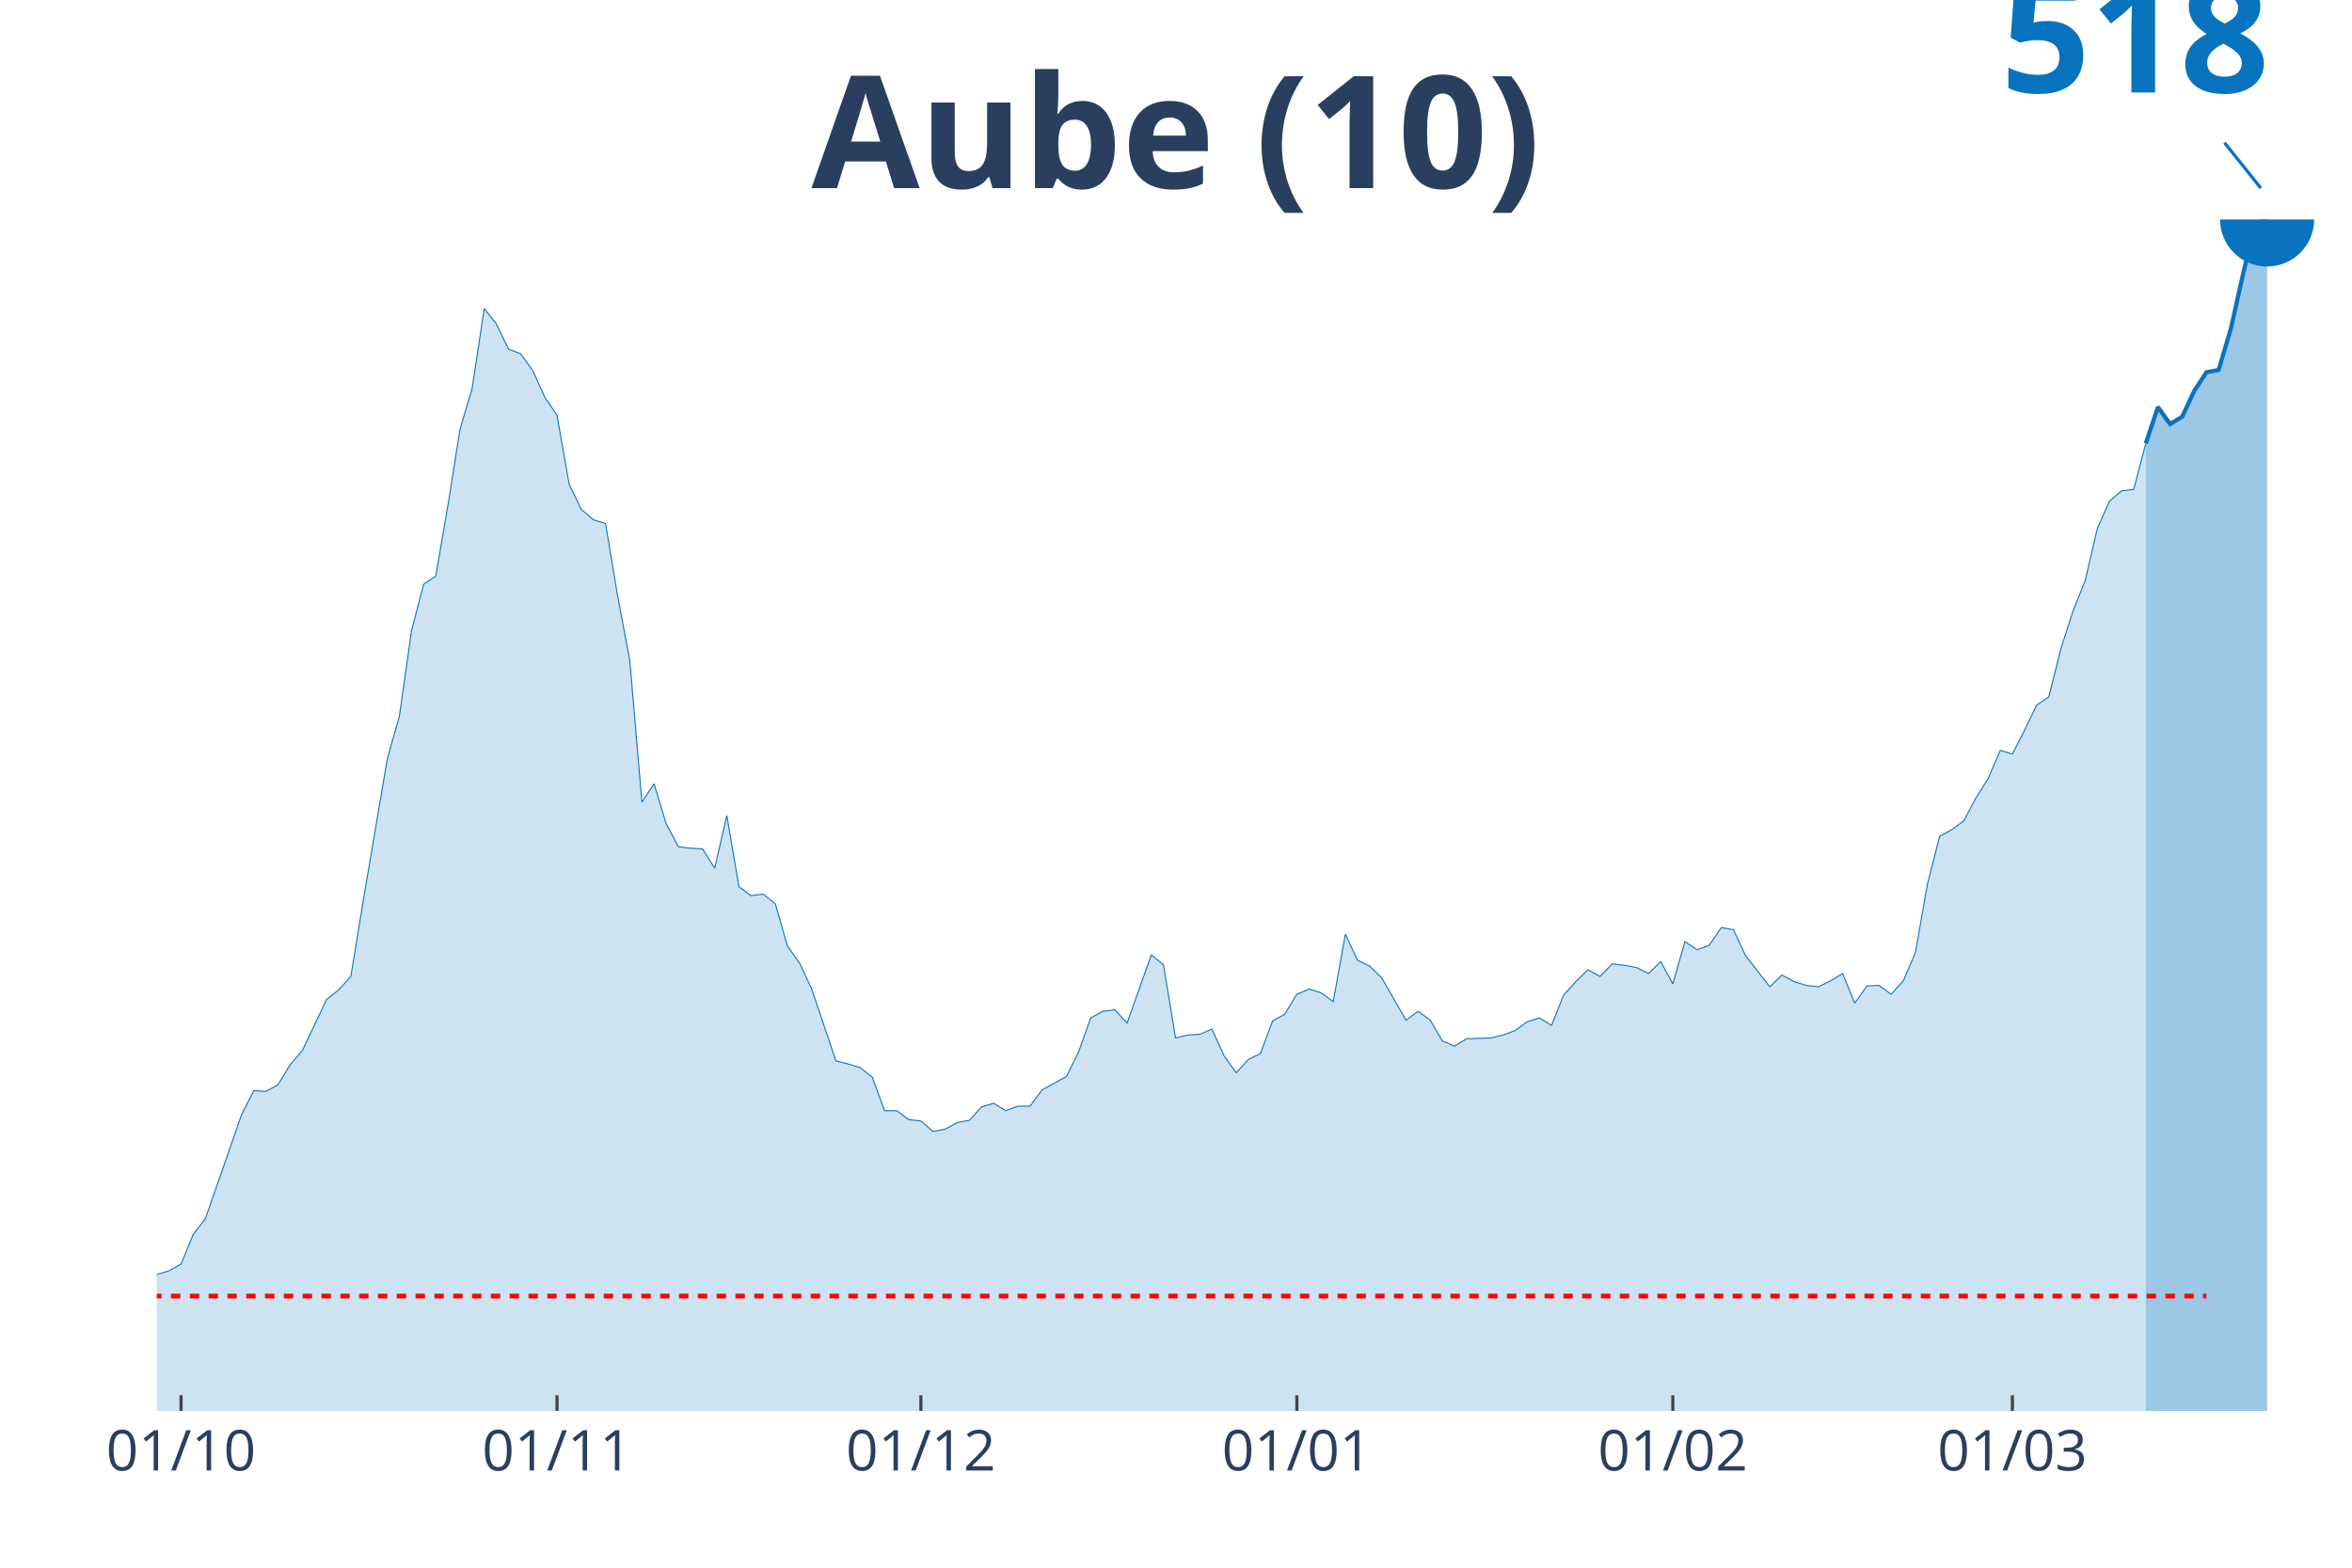
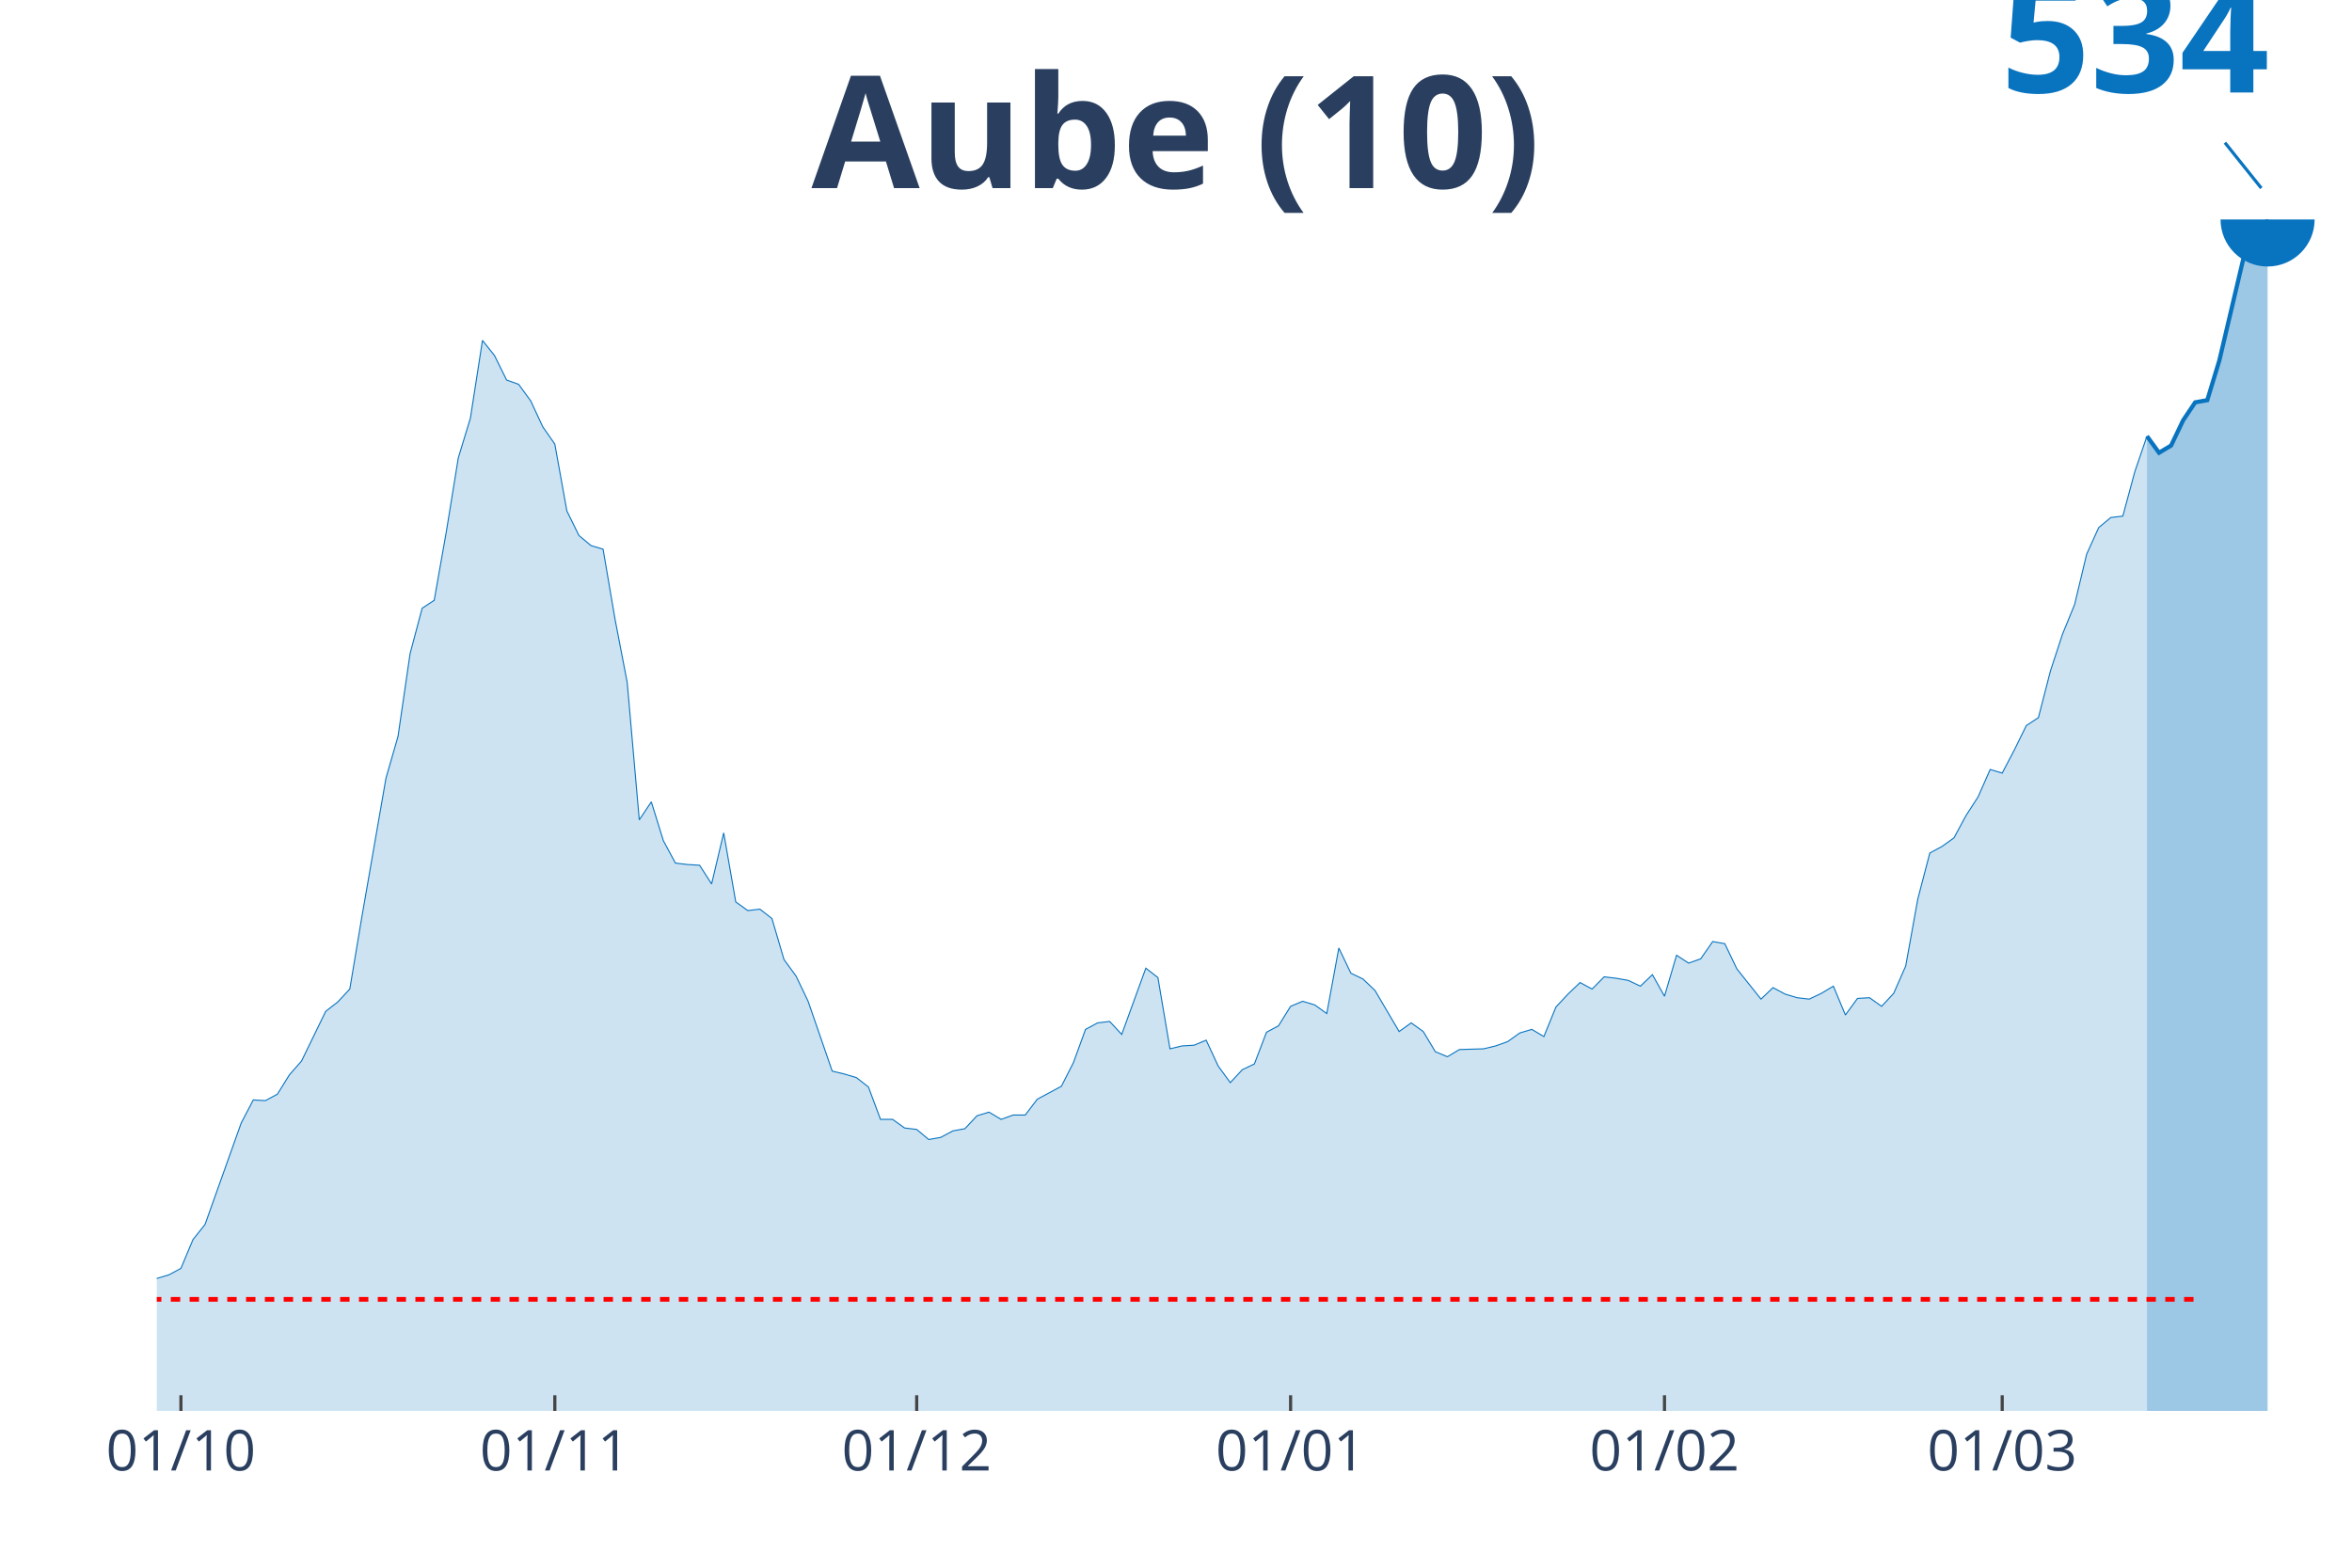
<svg xmlns="http://www.w3.org/2000/svg" class="main-svg" width="1125" height="750" style="" viewBox="0 0 750 500">
  <rect x="0" y="0" width="750" height="500" style="fill: rgb(0, 0, 0); fill-opacity: 0;" />
-   <defs id="defs-061bdb">
+   <defs id="defs-2f5759">
    <g class="clips">
-       <clipPath id="clip061bdbxyplot" class="plotclip">
+       <clipPath id="clip2f5759xyplot" class="plotclip">
        <rect width="700" height="380" />
      </clipPath>
-       <clipPath class="axesclip" id="clip061bdbx">
+       <clipPath class="axesclip" id="clip2f5759x">
        <rect x="50" y="0" width="700" height="500" />
      </clipPath>
-       <clipPath class="axesclip" id="clip061bdby">
+       <clipPath class="axesclip" id="clip2f5759y">
        <rect x="0" y="70" width="750" height="380" />
      </clipPath>
-       <clipPath class="axesclip" id="clip061bdbxy">
+       <clipPath class="axesclip" id="clip2f5759xy">
        <rect x="50" y="70" width="700" height="380" />
      </clipPath>
    </g>
    <g class="gradients" />
  </defs>
  <g class="bglayer">
    <rect class="bg" x="50" y="70" width="700" height="380" style="fill: rgb(0, 0, 0); fill-opacity: 0; stroke-width: 0;" />
  </g>
  <g class="layer-below">
    <g class="imagelayer" />
    <g class="shapelayer" />
  </g>
  <g class="cartesianlayer">
    <g class="subplot xy">
      <g class="layer-subplot">
        <g class="shapelayer" />
        <g class="imagelayer" />
      </g>
      <g class="gridlayer">
        <g class="x">
-           <path class="xgrid crisp" transform="translate(57.73,0)" d="M0,70v380" style="stroke: rgb(255, 255, 255); stroke-opacity: 1; stroke-width: 1px;" />
-           <path class="xgrid crisp" transform="translate(177.62,0)" d="M0,70v380" style="stroke: rgb(255, 255, 255); stroke-opacity: 1; stroke-width: 1px;" />
-           <path class="xgrid crisp" transform="translate(293.65,0)" d="M0,70v380" style="stroke: rgb(255, 255, 255); stroke-opacity: 1; stroke-width: 1px;" />
-           <path class="xgrid crisp" transform="translate(413.54,0)" d="M0,70v380" style="stroke: rgb(255, 255, 255); stroke-opacity: 1; stroke-width: 1px;" />
-           <path class="xgrid crisp" transform="translate(533.43,0)" d="M0,70v380" style="stroke: rgb(255, 255, 255); stroke-opacity: 1; stroke-width: 1px;" />
-           <path class="xgrid crisp" transform="translate(641.71,0)" d="M0,70v380" style="stroke: rgb(255, 255, 255); stroke-opacity: 1; stroke-width: 1px;" />
+           <path class="xgrid crisp" transform="translate(57.69,0)" d="M0,70v380" style="stroke: rgb(255, 255, 255); stroke-opacity: 1; stroke-width: 1px;" />
+           <path class="xgrid crisp" transform="translate(176.92,0)" d="M0,70v380" style="stroke: rgb(255, 255, 255); stroke-opacity: 1; stroke-width: 1px;" />
+           <path class="xgrid crisp" transform="translate(292.31,0)" d="M0,70v380" style="stroke: rgb(255, 255, 255); stroke-opacity: 1; stroke-width: 1px;" />
+           <path class="xgrid crisp" transform="translate(411.54,0)" d="M0,70v380" style="stroke: rgb(255, 255, 255); stroke-opacity: 1; stroke-width: 1px;" />
+           <path class="xgrid crisp" transform="translate(530.77,0)" d="M0,70v380" style="stroke: rgb(255, 255, 255); stroke-opacity: 1; stroke-width: 1px;" />
+           <path class="xgrid crisp" transform="translate(638.46,0)" d="M0,70v380" style="stroke: rgb(255, 255, 255); stroke-opacity: 1; stroke-width: 1px;" />
        </g>
        <g class="y" />
      </g>
      <g class="zerolinelayer" />
      <path class="xlines-below" />
      <path class="ylines-below" />
      <g class="overlines-below" />
      <g class="xaxislayer-below" />
      <g class="yaxislayer-below" />
      <g class="overaxes-below" />
-       <g class="plot" transform="translate(50, 70)" clip-path="url('#clip061bdbxyplot')">
+       <g class="plot" transform="translate(50, 70)" clip-path="url('#clip2f5759xyplot')">
        <g class="scatterlayer mlayer">
-           <g class="trace scatter trace9d037e" style="stroke-miterlimit: 2;">
+           <g class="trace scatter tracea69e99" style="stroke-miterlimit: 2;">
            <g class="fills">
              <g>
-                 <path class="js-fill" d="M634.25,380L-525.97,380L-525.97,376.45L-510.5,375.74L-506.63,375.74L-386.74,379.29L-382.87,379.53L-328.73,379.05L-324.86,378.58L-224.31,375.98L-220.44,374.09L-193.37,374.09L-189.5,370.78L-181.77,370.78L-177.9,365.34L-166.3,360.14L-162.43,361.56L-158.56,360.61L-154.7,360.61L-150.83,363.92L-146.96,363.68L-135.36,363.68L-131.49,362.27L-108.29,359.19L-104.42,361.79L-96.69,363.45L-92.82,360.37L-85.08,353.99L-81.22,353.99L-69.61,348.31L-65.75,347.37L-58.01,350.91L-54.14,350.44L-50.28,346.66L-46.41,347.13L-42.54,346.42L-38.67,347.37L-34.81,345.95L-30.94,343.35L-27.07,343.82L-23.2,345.71L-19.34,346.66L-15.47,345L-11.6,343.58L-7.73,343.35L-3.87,343.11L0,336.49L3.87,335.31L7.73,333.18L11.6,323.72L15.47,318.76L27.07,285.41L30.94,277.85L34.81,278.08L38.67,275.96L42.54,269.57L46.41,265.08L54.14,248.76L58.01,245.69L61.88,241.43L65.75,217.78L73.48,172.15L77.35,158.43L81.22,131.24L85.08,116.34L88.95,113.74L92.82,91.28L96.69,66.92L100.55,53.91L104.42,28.38L108.29,33.34L112.15,41.38L116.02,42.8L119.89,48.24L123.76,56.75L127.62,62.43L131.49,84.42L135.36,92.46L139.23,95.77L143.09,96.95L146.96,120.12L150.83,140.7L154.7,185.86L158.56,179.95L162.43,192.72L166.3,200.05L170.17,200.52L174.03,200.76L177.9,206.91L181.77,190.12L185.64,212.82L189.5,215.66L193.37,215.18L197.24,218.26L201.1,231.74L204.97,237.17L208.84,245.45L216.57,268.39L220.44,269.33L224.31,270.52L228.18,273.59L232.04,284.23L235.91,284.23L239.78,287.07L243.65,287.54L247.51,290.85L251.38,290.14L255.25,288.01L259.12,287.31L262.98,283.05L266.85,281.87L270.72,284.23L274.59,282.81L278.45,282.81L282.32,277.61L290.06,273.35L293.92,265.55L297.79,254.67L301.66,252.55L305.52,252.07L309.39,256.33L317.13,234.57L320.99,237.65L324.86,261.06L328.73,260.11L332.6,259.88L336.46,258.22L340.33,266.73L344.2,272.17L348.07,267.92L351.93,266.02L355.8,255.62L359.67,253.49L363.54,247.11L367.4,245.45L371.27,246.63L375.14,249.47L379.01,227.95L382.87,236.23L386.74,238.12L390.61,241.9L398.34,255.38L402.21,252.55L406.08,255.38L409.94,262L413.81,263.66L417.68,261.29L425.41,261.06L429.28,260.11L433.15,258.69L437.02,255.86L440.88,254.67L444.75,257.04L448.62,247.34L452.49,243.09L456.35,239.3L460.22,241.43L464.09,237.41L467.96,237.88L471.82,238.59L475.69,240.49L479.56,236.7L483.43,243.8L487.29,230.32L491.16,232.92L495.03,231.5L498.9,225.82L502.76,226.53L506.63,234.81L514.36,244.74L518.23,240.96L522.1,243.09L525.97,244.27L529.83,244.74L533.7,242.85L537.57,240.49L541.44,249.94L545.3,244.51L549.17,244.27L553.04,247.11L556.91,242.85L560.77,233.86L564.64,211.87L568.51,196.74L572.38,194.61L576.24,191.77L580.11,184.44L583.98,178.29L587.85,169.31L591.71,170.49L595.58,162.92L599.45,154.88L603.31,152.28L607.18,136.91L611.05,124.85L614.92,115.16L618.78,98.61L622.65,89.86L626.52,86.55L630.39,86.07L634.25,71.41" style="fill: rgb(8, 115, 191); fill-opacity: 0.2; stroke-width: 0;" />
+                 <path class="js-fill" d="M634.62,380L-523.08,380L-523.08,376.56L-507.69,375.87L-503.85,375.87L-380.77,379.54L-376.92,379.77L-226.92,376.79L-223.08,376.1L-215.38,374.03L-211.54,374.26L-192.31,374.26L-188.46,371.05L-180.77,371.05L-176.92,365.76L-165.38,360.71L-161.54,362.09L-153.85,361.17L-150,364.39L-130.77,362.78L-126.92,362.32L-107.69,359.79L-103.85,362.32L-96.15,363.93L-92.31,360.94L-84.62,354.74L-80.77,354.74L-69.23,349.23L-65.38,348.31L-57.69,351.76L-53.85,351.3L-50,347.63L-46.15,348.08L-42.31,347.4L-38.46,348.31L-34.62,346.94L-30.77,344.41L-26.92,344.87L-23.08,346.71L-19.23,347.63L-15.38,346.02L-11.54,344.64L-7.69,344.41L-3.85,344.18L0,337.75L3.85,336.6L7.69,334.54L11.54,325.35L15.38,320.53L26.92,288.16L30.77,280.81L34.62,281.04L38.46,278.97L42.31,272.77L46.15,268.41L53.85,252.57L57.69,249.58L61.54,245.45L65.38,222.49L73.08,178.18L76.92,164.86L80.77,138.45L84.62,123.99L88.46,121.46L92.31,99.65L96.15,76L100,63.37L103.85,38.57L107.69,43.4L111.54,51.2L115.38,52.58L119.23,57.86L123.08,66.13L126.92,71.64L130.77,92.99L134.62,100.8L138.46,104.01L142.31,105.16L146.15,127.66L150,147.64L153.85,191.49L157.69,185.75L161.54,198.15L165.38,205.27L169.23,205.73L173.08,205.96L176.92,211.93L180.77,195.63L184.62,217.67L188.46,220.42L192.31,219.96L196.15,222.95L200,236.04L203.85,241.32L207.69,249.35L215.38,271.63L219.23,272.54L223.08,273.69L226.92,276.68L230.77,287.01L234.62,287.01L238.46,289.76L242.31,290.22L246.15,293.44L250,292.75L253.85,290.68L257.69,289.99L261.54,285.86L265.38,284.71L269.23,287.01L273.08,285.63L276.92,285.63L280.77,280.58L288.46,276.45L292.31,268.87L296.15,258.31L300,256.24L303.85,255.78L307.69,259.92L315.38,238.79L319.23,241.78L323.08,264.51L326.92,263.59L330.77,263.36L334.62,261.75L338.46,270.02L342.31,275.3L346.15,271.17L350,269.33L353.85,259.23L357.69,257.16L361.54,250.96L365.38,249.35L369.23,250.5L373.08,253.26L376.92,232.36L380.77,240.4L384.62,242.24L388.46,245.91L396.15,259L400,256.24L403.85,259L407.69,265.43L411.54,267.03L415.38,264.74L423.08,264.51L426.92,263.59L430.77,262.21L434.62,259.46L438.46,258.31L442.31,260.6L446.15,251.19L450,247.06L453.85,243.38L457.69,245.45L461.54,241.55L465.38,242.01L469.23,242.69L473.08,244.53L476.92,240.86L480.77,247.75L484.62,234.66L488.46,237.18L492.31,235.81L496.15,230.3L500,230.98L503.85,239.02L511.54,248.66L515.38,244.99L519.23,247.06L523.08,248.21L526.92,248.66L530.77,246.83L534.62,244.53L538.46,253.72L542.31,248.44L546.15,248.21L550,250.96L553.85,246.83L557.69,238.1L561.54,216.75L565.38,202.05L569.23,199.99L573.08,197.23L576.92,190.11L580.77,184.15L584.62,175.42L588.46,176.57L592.31,169.22L596.15,161.41L600,158.89L603.85,143.96L607.69,132.25L611.54,122.84L615.38,106.77L619.23,98.27L623.08,95.06L626.92,94.6L630.77,80.36L634.62,69.11" style="fill: rgb(8, 115, 191); fill-opacity: 0.2; stroke-width: 0;" />
              </g>
            </g>
            <g class="errorbars" />
            <g class="lines">
-               <path class="js-line" d="M-525.97,376.45L-510.5,375.74L-506.63,375.74L-386.74,379.29L-382.87,379.53L-328.73,379.05L-324.86,378.58L-224.31,375.98L-220.44,374.09L-193.37,374.09L-189.5,370.78L-181.77,370.78L-177.9,365.34L-166.3,360.14L-162.43,361.56L-158.56,360.61L-154.7,360.61L-150.83,363.92L-146.96,363.68L-135.36,363.68L-131.49,362.27L-108.29,359.19L-104.42,361.79L-96.69,363.45L-92.82,360.37L-85.08,353.99L-81.22,353.99L-69.61,348.31L-65.75,347.37L-58.01,350.91L-54.14,350.44L-50.28,346.66L-46.41,347.13L-42.54,346.42L-38.67,347.37L-34.81,345.95L-30.94,343.35L-27.07,343.82L-23.2,345.71L-19.34,346.66L-15.47,345L-11.6,343.58L-7.73,343.35L-3.87,343.11L0,336.49L3.87,335.31L7.73,333.18L11.6,323.72L15.47,318.76L27.07,285.41L30.94,277.85L34.81,278.08L38.67,275.96L42.54,269.57L46.41,265.08L54.14,248.76L58.01,245.69L61.88,241.43L65.75,217.78L73.48,172.15L77.35,158.43L81.22,131.24L85.08,116.34L88.95,113.74L92.82,91.28L96.69,66.92L100.55,53.91L104.42,28.38L108.29,33.34L112.15,41.38L116.02,42.8L119.89,48.24L123.76,56.75L127.62,62.43L131.49,84.42L135.36,92.46L139.23,95.77L143.09,96.95L146.96,120.12L150.83,140.7L154.7,185.86L158.56,179.95L162.43,192.72L166.3,200.05L170.17,200.52L174.03,200.76L177.9,206.91L181.77,190.12L185.64,212.82L189.5,215.66L193.37,215.18L197.24,218.26L201.1,231.74L204.97,237.17L208.84,245.45L216.57,268.39L220.44,269.33L224.31,270.52L228.18,273.59L232.04,284.23L235.91,284.23L239.78,287.07L243.65,287.54L247.51,290.85L251.38,290.14L255.25,288.01L259.12,287.31L262.98,283.05L266.85,281.87L270.72,284.23L274.59,282.81L278.45,282.81L282.32,277.61L290.06,273.35L293.92,265.55L297.79,254.67L301.66,252.55L305.52,252.07L309.39,256.33L317.13,234.57L320.99,237.65L324.86,261.06L328.73,260.11L332.6,259.88L336.46,258.22L340.33,266.73L344.2,272.17L348.07,267.92L351.93,266.02L355.8,255.62L359.67,253.49L363.54,247.11L367.4,245.45L371.27,246.63L375.14,249.47L379.01,227.95L382.87,236.23L386.74,238.12L390.61,241.9L398.34,255.38L402.21,252.55L406.08,255.38L409.94,262L413.81,263.66L417.68,261.29L425.41,261.06L429.28,260.11L433.15,258.69L437.02,255.86L440.88,254.67L444.75,257.04L448.62,247.34L452.49,243.09L456.35,239.3L460.22,241.43L464.09,237.41L467.96,237.88L471.82,238.59L475.69,240.49L479.56,236.7L483.43,243.8L487.29,230.32L491.16,232.92L495.03,231.5L498.9,225.82L502.76,226.53L506.63,234.81L514.36,244.74L518.23,240.96L522.1,243.09L525.97,244.27L529.83,244.74L533.7,242.85L537.57,240.49L541.44,249.94L545.3,244.51L549.17,244.27L553.04,247.11L556.91,242.85L560.77,233.86L564.64,211.87L568.51,196.74L572.38,194.61L576.24,191.77L580.11,184.44L583.98,178.29L587.85,169.31L591.71,170.49L595.58,162.92L599.45,154.88L603.31,152.28L607.18,136.91L611.05,124.85L614.92,115.16L618.78,98.61L622.65,89.86L626.52,86.55L630.39,86.07L634.25,71.41" style="vector-effect: non-scaling-stroke; fill: none; stroke: rgb(8, 115, 191); stroke-opacity: 1; stroke-width: 0.5px; opacity: 1;" />
+               <path class="js-line" d="M-523.08,376.56L-507.69,375.87L-503.85,375.87L-380.77,379.54L-376.92,379.77L-226.92,376.79L-223.08,376.1L-215.38,374.03L-211.54,374.26L-192.31,374.26L-188.46,371.05L-180.77,371.05L-176.92,365.76L-165.38,360.71L-161.54,362.09L-153.85,361.17L-150,364.39L-130.77,362.78L-126.92,362.32L-107.69,359.79L-103.85,362.32L-96.15,363.93L-92.31,360.94L-84.62,354.74L-80.77,354.74L-69.23,349.23L-65.38,348.31L-57.69,351.76L-53.85,351.3L-50,347.63L-46.15,348.08L-42.31,347.4L-38.46,348.31L-34.62,346.94L-30.77,344.41L-26.92,344.87L-23.08,346.71L-19.23,347.63L-15.38,346.02L-11.54,344.64L-7.69,344.41L-3.85,344.18L0,337.75L3.85,336.6L7.69,334.54L11.54,325.35L15.38,320.53L26.92,288.16L30.77,280.81L34.62,281.04L38.46,278.97L42.31,272.77L46.15,268.41L53.85,252.57L57.69,249.58L61.54,245.45L65.38,222.49L73.08,178.18L76.92,164.86L80.77,138.45L84.62,123.99L88.46,121.46L92.31,99.65L96.15,76L100,63.37L103.85,38.57L107.69,43.4L111.54,51.2L115.38,52.58L119.23,57.86L123.08,66.13L126.92,71.64L130.77,92.99L134.62,100.8L138.46,104.01L142.31,105.16L146.15,127.66L150,147.64L153.85,191.49L157.69,185.75L161.54,198.15L165.38,205.27L169.23,205.73L173.08,205.96L176.92,211.93L180.77,195.63L184.62,217.67L188.46,220.42L192.31,219.96L196.15,222.95L200,236.04L203.85,241.32L207.69,249.35L215.38,271.63L219.23,272.54L223.08,273.69L226.92,276.68L230.77,287.01L234.62,287.01L238.46,289.76L242.31,290.22L246.15,293.44L250,292.75L253.85,290.68L257.69,289.99L261.54,285.86L265.38,284.71L269.23,287.01L273.08,285.63L276.92,285.63L280.77,280.58L288.46,276.45L292.31,268.87L296.15,258.31L300,256.24L303.85,255.78L307.69,259.92L315.38,238.79L319.23,241.78L323.08,264.51L326.92,263.59L330.77,263.36L334.62,261.75L338.46,270.02L342.31,275.3L346.15,271.17L350,269.33L353.85,259.23L357.69,257.16L361.54,250.96L365.38,249.35L369.23,250.5L373.08,253.26L376.92,232.36L380.77,240.4L384.62,242.24L388.46,245.91L396.15,259L400,256.24L403.85,259L407.69,265.43L411.54,267.03L415.38,264.74L423.08,264.51L426.92,263.59L430.77,262.21L434.62,259.46L438.46,258.31L442.31,260.6L446.15,251.19L450,247.06L453.85,243.38L457.69,245.45L461.54,241.55L465.38,242.01L469.23,242.69L473.08,244.53L476.92,240.86L480.77,247.75L484.62,234.66L488.46,237.18L492.31,235.81L496.15,230.3L500,230.98L503.85,239.02L511.54,248.66L515.38,244.99L519.23,247.06L523.08,248.21L526.92,248.66L530.77,246.83L534.62,244.53L538.46,253.72L542.31,248.44L546.15,248.21L550,250.96L553.85,246.83L557.69,238.1L561.54,216.75L565.38,202.05L569.23,199.99L573.08,197.23L576.92,190.11L580.77,184.15L584.62,175.42L588.46,176.57L592.31,169.22L596.15,161.41L600,158.89L603.85,143.96L607.69,132.25L611.54,122.84L615.38,106.77L619.23,98.27L623.08,95.06L626.92,94.6L630.77,80.36L634.62,69.11" style="vector-effect: non-scaling-stroke; fill: none; stroke: rgb(8, 115, 191); stroke-opacity: 1; stroke-width: 0.5px; opacity: 1;" />
            </g>
            <g class="points" />
            <g class="text" />
          </g>
-           <g class="trace scatter trace1b9e84" style="stroke-miterlimit: 2;">
+           <g class="trace scatter trace755301" style="stroke-miterlimit: 2;">
            <g class="fills">
              <g>
-                 <path class="js-fill" d="M672.93,380L634.25,380L634.25,71.41L638.12,59.83L641.99,65.26L645.86,62.9L649.72,54.62L653.59,48.71L657.46,48L661.33,35L665.19,17.73L669.06,1.42L672.93,0" style="fill: rgb(8, 115, 191); fill-opacity: 0.4; stroke-width: 0;" />
+                 <path class="js-fill" d="M673.08,380L634.62,380L634.62,69.11L638.46,74.39L642.31,72.1L646.15,64.06L650,58.32L653.85,57.63L657.69,45L665.38,12.4L669.23,10.56L673.08,0" style="fill: rgb(8, 115, 191); fill-opacity: 0.4; stroke-width: 0;" />
              </g>
            </g>
            <g class="errorbars" />
            <g class="lines">
-               <path class="js-line" d="M634.25,71.41L638.12,59.83L641.99,65.26L645.86,62.9L649.72,54.62L653.59,48.71L657.46,48L661.33,35L665.19,17.73L669.06,1.42L672.93,0" style="vector-effect: non-scaling-stroke; fill: none; stroke: rgb(8, 115, 191); stroke-opacity: 1; stroke-width: 2px; opacity: 1;" />
+               <path class="js-line" d="M634.62,69.11L638.46,74.39L642.31,72.1L646.15,64.06L650,58.32L653.85,57.63L657.69,45L665.38,12.4L669.23,10.56L673.08,0" style="vector-effect: non-scaling-stroke; fill: none; stroke: rgb(8, 115, 191); stroke-opacity: 1; stroke-width: 2px; opacity: 1;" />
            </g>
            <g class="points" />
            <g class="text" />
          </g>
-           <g class="trace scatter tracea7e28d" style="stroke-miterlimit: 2; opacity: 1;">
+           <g class="trace scatter trace24afb9" style="stroke-miterlimit: 2; opacity: 1;">
            <g class="fills" />
            <g class="errorbars" />
            <g class="lines" />
            <g class="points">
-               <path class="point" transform="translate(672.93,0)" d="M15,0A15,15 0 1,1 0,-15A15,15 0 0,1 15,0Z" style="opacity: 1; stroke-width: 0px; fill: rgb(8, 115, 191); fill-opacity: 1;" />
+               <path class="point" transform="translate(673.08,0)" d="M15,0A15,15 0 1,1 0,-15A15,15 0 0,1 15,0Z" style="opacity: 1; stroke-width: 0px; fill: rgb(8, 115, 191); fill-opacity: 1;" />
            </g>
            <g class="text" />
          </g>
        </g>
      </g>
      <g class="overplot" />
      <path class="xlines-above crisp" style="fill: none; stroke-width: 1px; stroke: rgb(0, 0, 0); stroke-opacity: 0;" d="" />
      <path class="ylines-above crisp" style="fill: none;" d="M0,0" />
      <g class="overlines-above" />
      <g class="xaxislayer-above">
-         <path class="xtick ticks crisp" d="M0,450v-5" transform="translate(57.73,0)" style="stroke: rgb(68, 68, 68); stroke-opacity: 1; stroke-width: 1px;" />
-         <path class="xtick ticks crisp" d="M0,450v-5" transform="translate(177.62,0)" style="stroke: rgb(68, 68, 68); stroke-opacity: 1; stroke-width: 1px;" />
-         <path class="xtick ticks crisp" d="M0,450v-5" transform="translate(293.65,0)" style="stroke: rgb(68, 68, 68); stroke-opacity: 1; stroke-width: 1px;" />
-         <path class="xtick ticks crisp" d="M0,450v-5" transform="translate(413.54,0)" style="stroke: rgb(68, 68, 68); stroke-opacity: 1; stroke-width: 1px;" />
-         <path class="xtick ticks crisp" d="M0,450v-5" transform="translate(533.43,0)" style="stroke: rgb(68, 68, 68); stroke-opacity: 1; stroke-width: 1px;" />
-         <path class="xtick ticks crisp" d="M0,450v-5" transform="translate(641.71,0)" style="stroke: rgb(68, 68, 68); stroke-opacity: 1; stroke-width: 1px;" />
+         <path class="xtick ticks crisp" d="M0,450v-5" transform="translate(57.69,0)" style="stroke: rgb(68, 68, 68); stroke-opacity: 1; stroke-width: 1px;" />
+         <path class="xtick ticks crisp" d="M0,450v-5" transform="translate(176.92,0)" style="stroke: rgb(68, 68, 68); stroke-opacity: 1; stroke-width: 1px;" />
+         <path class="xtick ticks crisp" d="M0,450v-5" transform="translate(292.31,0)" style="stroke: rgb(68, 68, 68); stroke-opacity: 1; stroke-width: 1px;" />
+         <path class="xtick ticks crisp" d="M0,450v-5" transform="translate(411.54,0)" style="stroke: rgb(68, 68, 68); stroke-opacity: 1; stroke-width: 1px;" />
+         <path class="xtick ticks crisp" d="M0,450v-5" transform="translate(530.77,0)" style="stroke: rgb(68, 68, 68); stroke-opacity: 1; stroke-width: 1px;" />
+         <path class="xtick ticks crisp" d="M0,450v-5" transform="translate(638.46,0)" style="stroke: rgb(68, 68, 68); stroke-opacity: 1; stroke-width: 1px;" />
        <g class="xtick">
-           <text text-anchor="middle" x="0" y="469" transform="translate(57.73,0)" style="font-family: 'Open Sans', verdana, arial, sans-serif; font-size: 18px; fill: rgb(42, 63, 95); fill-opacity: 1; white-space: pre;">01/10</text>
+           <text text-anchor="middle" x="0" y="469" transform="translate(57.69,0)" style="font-family: 'Open Sans', verdana, arial, sans-serif; font-size: 18px; fill: rgb(42, 63, 95); fill-opacity: 1; white-space: pre;">01/10</text>
        </g>
        <g class="xtick">
-           <text text-anchor="middle" x="0" y="469" transform="translate(177.62,0)" style="font-family: 'Open Sans', verdana, arial, sans-serif; font-size: 18px; fill: rgb(42, 63, 95); fill-opacity: 1; white-space: pre;">01/11</text>
+           <text text-anchor="middle" x="0" y="469" transform="translate(176.92,0)" style="font-family: 'Open Sans', verdana, arial, sans-serif; font-size: 18px; fill: rgb(42, 63, 95); fill-opacity: 1; white-space: pre;">01/11</text>
        </g>
        <g class="xtick">
-           <text text-anchor="middle" x="0" y="469" transform="translate(293.65,0)" style="font-family: 'Open Sans', verdana, arial, sans-serif; font-size: 18px; fill: rgb(42, 63, 95); fill-opacity: 1; white-space: pre;">01/12</text>
+           <text text-anchor="middle" x="0" y="469" transform="translate(292.31,0)" style="font-family: 'Open Sans', verdana, arial, sans-serif; font-size: 18px; fill: rgb(42, 63, 95); fill-opacity: 1; white-space: pre;">01/12</text>
        </g>
        <g class="xtick">
-           <text text-anchor="middle" x="0" y="469" transform="translate(413.54,0)" style="font-family: 'Open Sans', verdana, arial, sans-serif; font-size: 18px; fill: rgb(42, 63, 95); fill-opacity: 1; white-space: pre;">01/01</text>
+           <text text-anchor="middle" x="0" y="469" transform="translate(411.54,0)" style="font-family: 'Open Sans', verdana, arial, sans-serif; font-size: 18px; fill: rgb(42, 63, 95); fill-opacity: 1; white-space: pre;">01/01</text>
        </g>
        <g class="xtick">
-           <text text-anchor="middle" x="0" y="469" transform="translate(533.43,0)" style="font-family: 'Open Sans', verdana, arial, sans-serif; font-size: 18px; fill: rgb(42, 63, 95); fill-opacity: 1; white-space: pre;">01/02</text>
+           <text text-anchor="middle" x="0" y="469" transform="translate(530.77,0)" style="font-family: 'Open Sans', verdana, arial, sans-serif; font-size: 18px; fill: rgb(42, 63, 95); fill-opacity: 1; white-space: pre;">01/02</text>
        </g>
        <g class="xtick">
-           <text text-anchor="middle" x="0" y="469" transform="translate(641.71,0)" style="font-family: 'Open Sans', verdana, arial, sans-serif; font-size: 18px; fill: rgb(42, 63, 95); fill-opacity: 1; white-space: pre;">01/03</text>
+           <text text-anchor="middle" x="0" y="469" transform="translate(638.46,0)" style="font-family: 'Open Sans', verdana, arial, sans-serif; font-size: 18px; fill: rgb(42, 63, 95); fill-opacity: 1; white-space: pre;">01/03</text>
        </g>
      </g>
      <g class="yaxislayer-above" />
      <g class="overaxes-above" />
    </g>
  </g>
  <g class="polarlayer" />
  <g class="ternarylayer" />
  <g class="geolayer" />
  <g class="funnelarealayer" />
  <g class="pielayer" />
  <g class="treemaplayer" />
  <g class="sunburstlayer" />
  <g class="glimages" />
-   <defs id="topdefs-061bdb">
+   <defs id="topdefs-2f5759">
    <g class="clips" />
  </defs>
  <g class="layer-above">
    <g class="imagelayer" />
    <g class="shapelayer">
-       <path data-index="0" fill-rule="evenodd" d="M-2123.48,413.36L703.59,413.36" clip-path="url('#clip061bdbxy')" style="opacity: 1; stroke: rgb(255, 0, 0); stroke-opacity: 1; fill: rgb(0, 0, 0); fill-opacity: 0; stroke-dasharray: 3px, 3px; stroke-width: 1.5px;" />
+       <path data-index="0" fill-rule="evenodd" d="M-2111.54,414.42L700,414.42" clip-path="url('#clip2f5759xy')" style="opacity: 1; stroke: rgb(255, 0, 0); stroke-opacity: 1; fill: rgb(0, 0, 0); fill-opacity: 0; stroke-dasharray: 3px, 3px; stroke-width: 1.5px;" />
    </g>
  </g>
  <g class="infolayer">
    <g class="g-gtitle">
      <text class="gtitle" x="375" y="25" text-anchor="middle" dy="0.7em" style="font-family: 'Open Sans', verdana, arial, sans-serif; font-size: 50px; fill: rgb(42, 63, 95); opacity: 1; font-weight: normal; white-space: pre;">
        <tspan style="font-weight:bold">Aube (10)</tspan>
      </text>
    </g>
    <g class="g-xtitle" />
    <g class="annotation" data-index="0" style="opacity: 1;">
-       <g class="annotation-text-g" transform="rotate(0,680.93,10)">
+       <g class="annotation-text-g" transform="rotate(0,681.08,10)">
        <g class="cursor-pointer" transform="translate(623, -26)">
          <rect class="bg" x="0.5" y="0.5" width="115" height="71" style="stroke-width: 1px; stroke: rgb(0, 0, 0); stroke-opacity: 0; fill: rgb(255, 255, 255); fill-opacity: 0.6;" />
          <text class="annotation-text" text-anchor="middle" x="57.812" y="55.5" style="font-family: 'Open Sans', verdana, arial, sans-serif; font-size: 50px; fill: rgb(8, 115, 191); fill-opacity: 1; white-space: pre;">
-             <tspan style="font-weight:bold">518 </tspan>
+             <tspan style="font-weight:bold">534 </tspan>
          </text>
        </g>
      </g>
      <g class="annotation-arrow-g" style="opacity: 1;">
-         <path d="M709.33,45.5L720.93,60" style="stroke-width: 1px; stroke: rgb(8, 115, 191); stroke-opacity: 1; stroke-dasharray: 0px, 0px, 18.569px, 18.569px;" />
+         <path d="M709.48,45.5L721.08,60" style="stroke-width: 1px; stroke: rgb(8, 115, 191); stroke-opacity: 1; stroke-dasharray: 0px, 0px, 18.569px, 18.569px;" />
      </g>
    </g>
  </g>
</svg>
